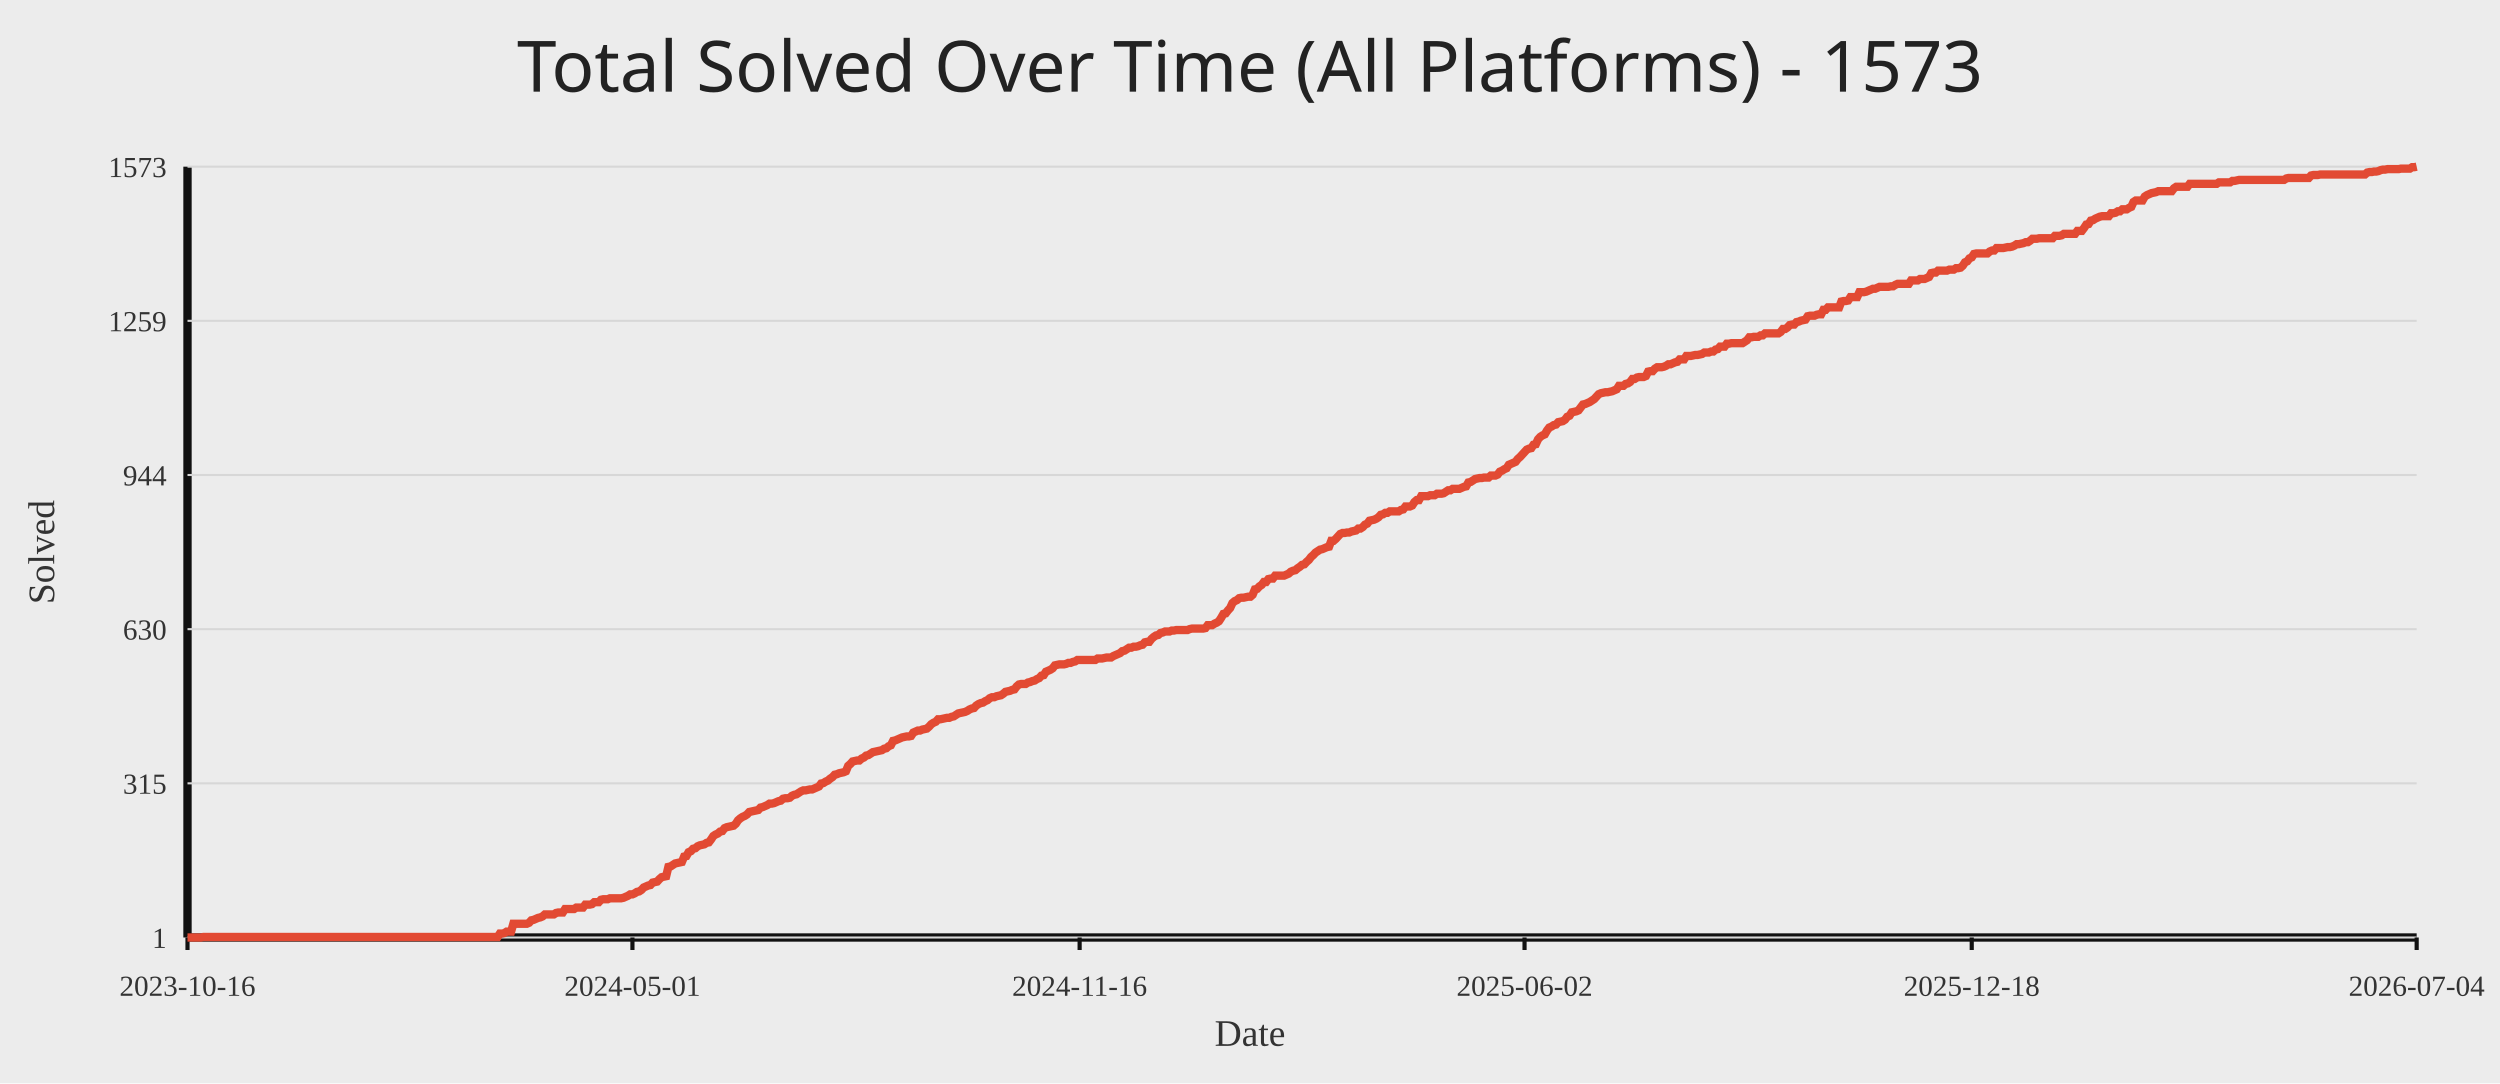
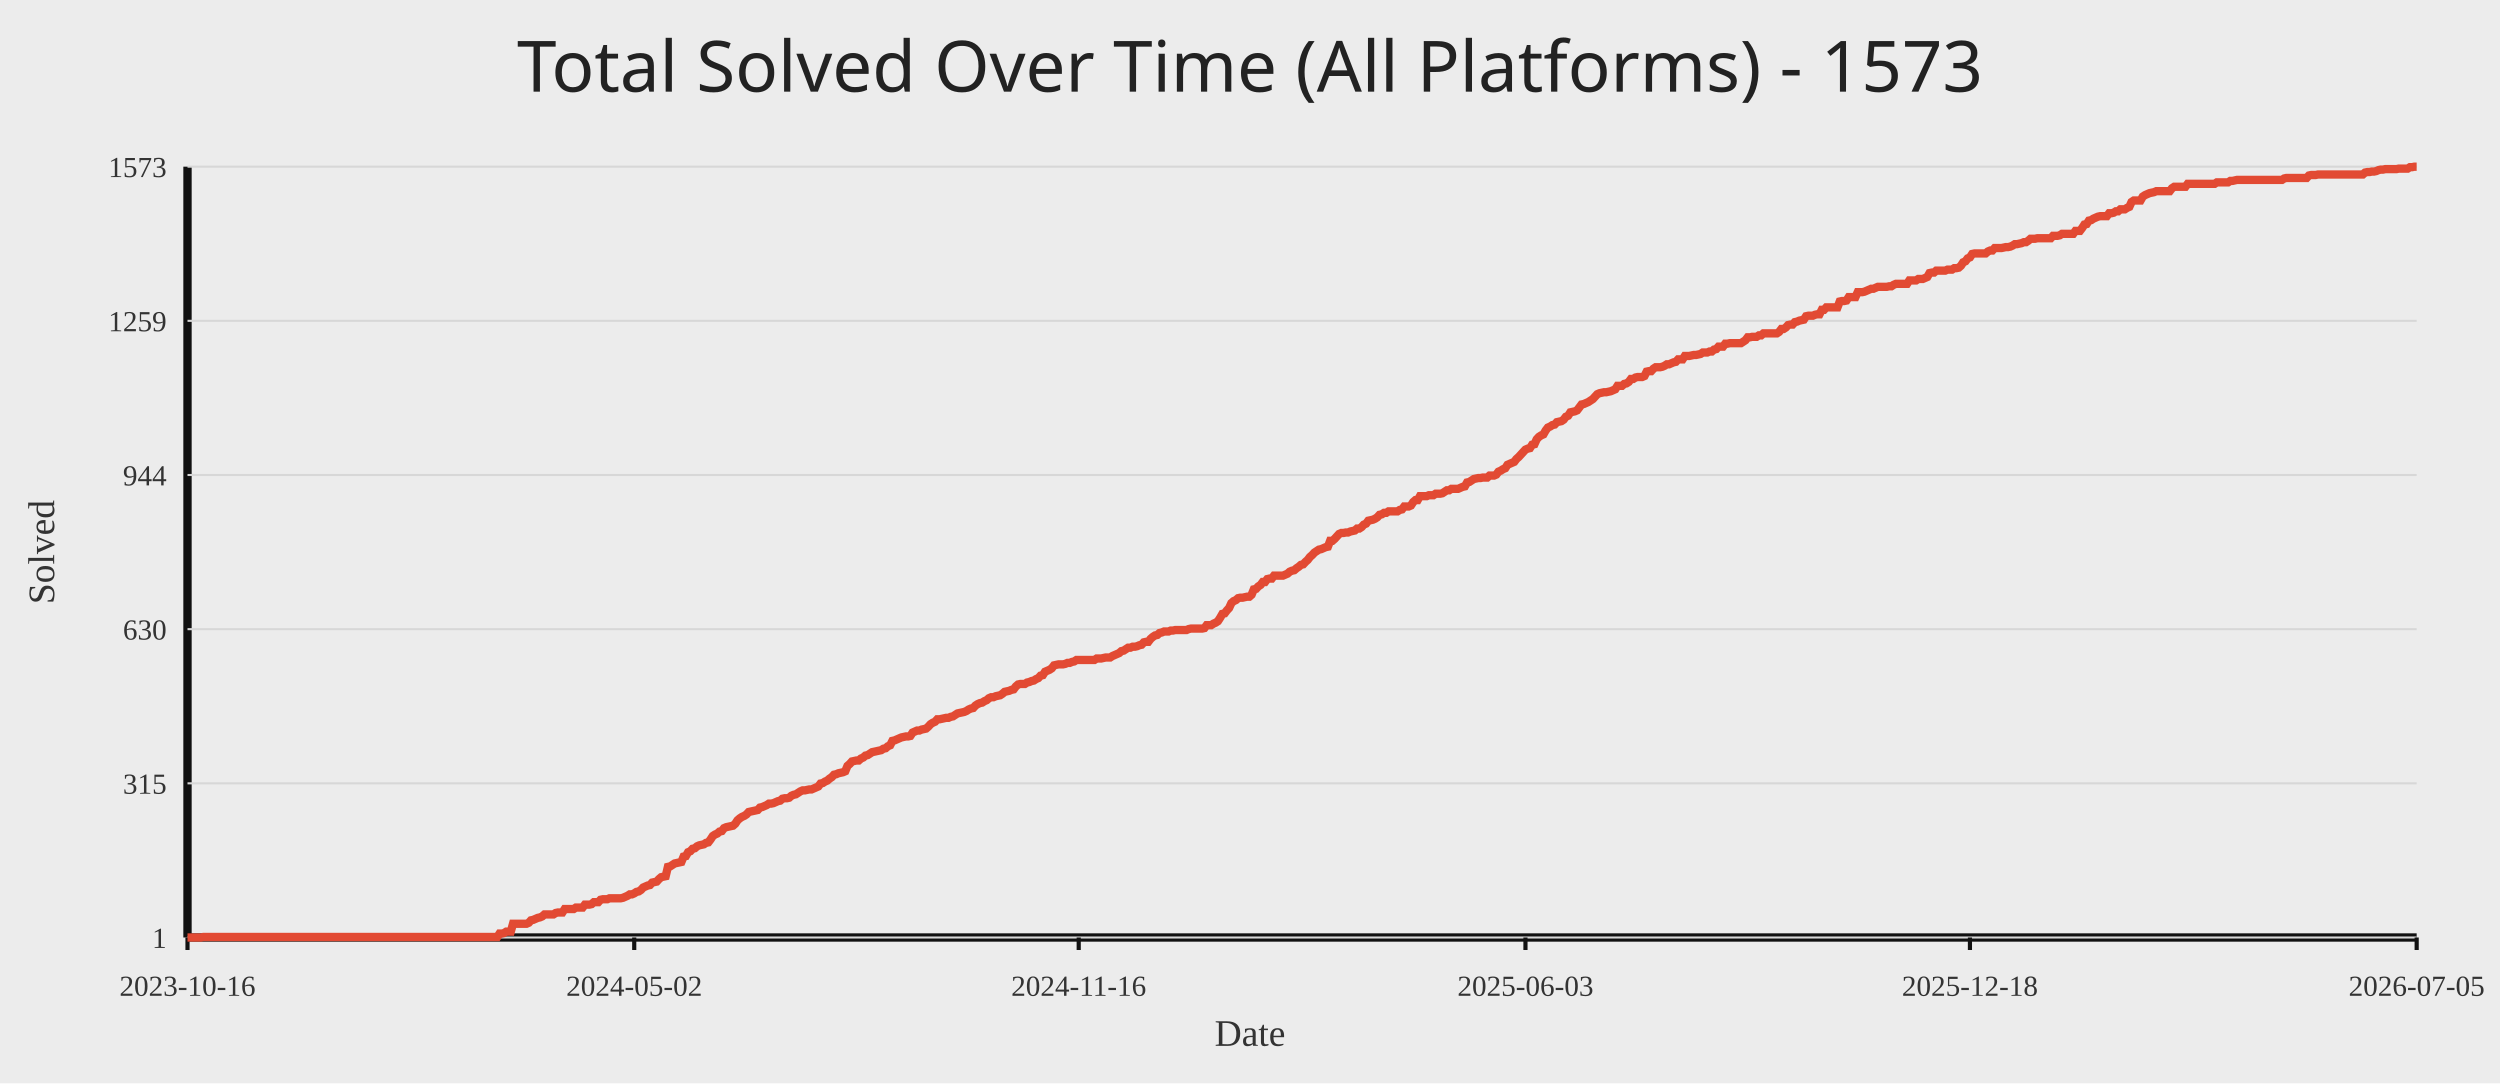
<svg xmlns="http://www.w3.org/2000/svg" width="1200" height="520">
  <rect width="100%" height="100%" fill="#ececec" />
  <text x="50%" y="44" text-anchor="middle" fill="#222" font-size="34" font-family="Comic Sans MS, Segoe UI">Total Solved Over Time (All Platforms) - 1573</text>
  <line x1="90" y1="450" x2="1160" y2="450" stroke="#111" stroke-width="4" />
  <line x1="90" y1="80" x2="90" y2="450" stroke="#111" stroke-width="4" />
  <line x1="90" y1="450.00" x2="1160" y2="450.00" stroke="#d7d7d7" stroke-width="1" />
  <text x="80" y="455.00" text-anchor="end" fill="#333" font-size="14">1</text>
  <line x1="90" y1="376.00" x2="1160" y2="376.00" stroke="#d7d7d7" stroke-width="1" />
  <text x="80" y="381.00" text-anchor="end" fill="#333" font-size="14">315</text>
  <line x1="90" y1="302.00" x2="1160" y2="302.00" stroke="#d7d7d7" stroke-width="1" />
  <text x="80" y="307.00" text-anchor="end" fill="#333" font-size="14">630</text>
  <line x1="90" y1="228.00" x2="1160" y2="228.00" stroke="#d7d7d7" stroke-width="1" />
  <text x="80" y="233.00" text-anchor="end" fill="#333" font-size="14">944</text>
  <line x1="90" y1="154.00" x2="1160" y2="154.00" stroke="#d7d7d7" stroke-width="1" />
  <text x="80" y="159.00" text-anchor="end" fill="#333" font-size="14">1259</text>
  <line x1="90" y1="80.00" x2="1160" y2="80.00" stroke="#d7d7d7" stroke-width="1" />
  <text x="80" y="85.00" text-anchor="end" fill="#333" font-size="14">1573</text>
  <line x1="90.00" y1="450" x2="90.00" y2="456" stroke="#111" stroke-width="2" />
  <text x="90.00" y="478" text-anchor="middle" fill="#333" font-size="14">2023-10-16</text>
-   <line x1="303.57" y1="450" x2="303.57" y2="456" stroke="#111" stroke-width="2" />
-   <text x="303.57" y="478" text-anchor="middle" fill="#333" font-size="14">2024-05-01</text>
-   <line x1="518.22" y1="450" x2="518.22" y2="456" stroke="#111" stroke-width="2" />
-   <text x="518.22" y="478" text-anchor="middle" fill="#333" font-size="14">2024-11-16</text>
-   <line x1="731.78" y1="450" x2="731.78" y2="456" stroke="#111" stroke-width="2" />
-   <text x="731.78" y="478" text-anchor="middle" fill="#333" font-size="14">2025-06-02</text>
-   <line x1="946.43" y1="450" x2="946.43" y2="456" stroke="#111" stroke-width="2" />
-   <text x="946.43" y="478" text-anchor="middle" fill="#333" font-size="14">2025-12-18</text>
+   <line x1="304.43" y1="450" x2="304.43" y2="456" stroke="#111" stroke-width="2" />
+   <text x="304.43" y="478" text-anchor="middle" fill="#333" font-size="14">2024-05-02</text>
+   <line x1="517.78" y1="450" x2="517.78" y2="456" stroke="#111" stroke-width="2" />
+   <text x="517.78" y="478" text-anchor="middle" fill="#333" font-size="14">2024-11-16</text>
+   <line x1="732.22" y1="450" x2="732.22" y2="456" stroke="#111" stroke-width="2" />
+   <text x="732.22" y="478" text-anchor="middle" fill="#333" font-size="14">2025-06-03</text>
+   <line x1="945.57" y1="450" x2="945.57" y2="456" stroke="#111" stroke-width="2" />
+   <text x="945.57" y="478" text-anchor="middle" fill="#333" font-size="14">2025-12-18</text>
  <line x1="1160.00" y1="450" x2="1160.00" y2="456" stroke="#111" stroke-width="2" />
-   <text x="1160.00" y="478" text-anchor="middle" fill="#333" font-size="14">2026-07-04</text>
-   <polyline fill="none" stroke="#e24a33" stroke-width="4" points="90.00,450.00 91.08,450.00 92.16,450.00 93.24,450.00 94.31,450.00 95.39,450.00 96.47,450.00 97.55,449.76 98.63,449.76 99.71,449.76 100.79,449.76 101.86,449.76 102.94,449.76 104.02,449.76 105.10,449.76 106.18,449.76 107.26,449.76 108.34,449.76 109.42,449.76 110.49,449.76 111.57,449.76 112.65,449.76 113.73,449.76 114.81,449.76 115.89,449.76 116.97,449.76 118.04,449.76 119.12,449.76 120.20,449.76 121.28,449.76 122.36,449.76 123.44,449.76 124.52,449.76 125.59,449.76 126.67,449.76 127.75,449.76 128.83,449.76 129.91,449.76 130.99,449.76 132.07,449.76 133.15,449.76 134.22,449.76 135.30,449.76 136.38,449.76 137.46,449.76 138.54,449.76 139.62,449.76 140.70,449.76 141.77,449.76 142.85,449.76 143.93,449.76 145.01,449.76 146.09,449.76 147.17,449.76 148.25,449.76 149.32,449.76 150.40,449.76 151.48,449.76 152.56,449.76 153.64,449.76 154.72,449.76 155.80,449.76 156.88,449.76 157.95,449.76 159.03,449.76 160.11,449.76 161.19,449.76 162.27,449.76 163.35,449.76 164.43,449.76 165.50,449.76 166.58,449.76 167.66,449.76 168.74,449.76 169.82,449.76 170.90,449.76 171.98,449.76 173.05,449.76 174.13,449.76 175.21,449.76 176.29,449.76 177.37,449.76 178.45,449.76 179.53,449.76 180.60,449.76 181.68,449.76 182.76,449.76 183.84,449.76 184.92,449.76 186.00,449.76 187.08,449.76 188.16,449.76 189.23,449.76 190.31,449.76 191.39,449.76 192.47,449.76 193.55,449.76 194.63,449.76 195.71,449.76 196.78,449.76 197.86,449.76 198.94,449.76 200.02,449.76 201.10,449.76 202.18,449.76 203.26,449.76 204.33,449.76 205.41,449.76 206.49,449.76 207.57,449.76 208.65,449.76 209.73,449.76 210.81,449.76 211.89,449.76 212.96,449.76 214.04,449.76 215.12,449.76 216.20,449.76 217.28,449.76 218.36,449.76 219.44,449.76 220.51,449.76 221.59,449.76 222.67,449.76 223.75,449.76 224.83,449.76 225.91,449.76 226.99,449.76 228.06,449.76 229.14,449.76 230.22,449.76 231.30,449.76 232.38,449.76 233.46,449.76 234.54,449.76 235.61,449.76 236.69,449.76 237.77,449.76 238.85,449.76 239.93,448.12 241.01,448.12 242.09,447.88 243.17,447.18 244.24,447.18 245.32,447.18 246.40,443.41 247.48,443.41 248.56,443.41 249.64,443.41 250.72,443.41 251.79,443.41 252.87,443.41 253.95,442.94 255.03,441.76 256.11,441.53 257.19,441.06 258.27,440.59 259.34,440.35 260.42,439.88 261.50,438.94 262.58,438.94 263.66,438.94 264.74,438.94 265.82,438.94 266.90,438.23 267.97,438.00 269.05,438.00 270.13,438.00 271.21,436.35 272.29,436.35 273.37,436.35 274.45,436.35 275.52,436.35 276.60,435.64 277.68,435.64 278.76,435.64 279.84,435.64 280.92,434.23 282.00,434.23 283.07,434.23 284.15,433.99 285.23,433.05 286.31,433.05 287.39,433.05 288.47,431.88 289.55,431.64 290.62,431.64 291.70,431.64 292.78,431.17 293.86,431.17 294.94,431.17 296.02,431.17 297.10,431.17 298.18,431.17 299.25,430.94 300.33,430.46 301.41,429.99 302.49,429.29 303.57,429.29 304.65,428.82 305.73,428.11 306.80,427.88 307.88,427.17 308.96,425.99 310.04,425.52 311.12,425.05 312.20,424.82 313.28,423.64 314.35,423.40 315.43,423.17 316.51,421.99 317.59,421.05 318.67,420.81 319.75,420.58 320.83,416.11 321.91,415.87 322.98,415.17 324.06,414.46 325.14,414.22 326.22,413.99 327.30,413.75 328.38,411.16 329.46,410.93 330.53,409.05 331.61,408.58 332.69,407.40 333.77,407.16 334.85,406.22 335.93,405.75 337.01,405.52 338.08,405.28 339.16,404.57 340.24,404.34 341.32,402.93 342.40,401.28 343.48,400.57 344.56,400.10 345.64,399.16 346.71,398.92 347.79,397.51 348.87,397.04 349.95,396.81 351.03,396.57 352.11,396.34 353.19,395.39 354.26,393.75 355.34,392.81 356.42,392.10 357.50,391.63 358.58,390.92 359.66,389.75 360.74,389.51 361.81,389.27 362.89,389.04 363.97,388.80 365.05,387.63 366.13,387.39 367.21,386.92 368.29,386.45 369.36,385.74 370.44,385.74 371.52,385.51 372.60,385.04 373.68,384.57 374.76,384.33 375.84,383.39 376.92,383.16 377.99,383.16 379.07,382.92 380.15,381.98 381.23,381.51 382.31,381.27 383.39,380.57 384.47,379.86 385.54,379.39 386.62,379.39 387.70,379.15 388.78,378.92 389.86,378.92 390.94,378.45 392.02,377.98 393.09,377.51 394.17,376.09 395.25,375.86 396.33,375.15 397.41,374.68 398.49,373.74 399.57,373.03 400.65,371.86 401.72,371.62 402.80,371.15 403.88,370.92 404.96,370.68 406.04,370.21 407.12,367.62 408.20,366.68 409.27,365.50 410.35,365.27 411.43,365.03 412.51,365.03 413.59,364.09 414.67,363.62 415.75,362.68 416.82,362.44 417.90,361.74 418.98,361.03 420.06,360.80 421.14,360.56 422.22,360.32 423.30,360.09 424.38,359.38 425.45,359.15 426.53,358.21 427.61,357.74 428.69,355.62 429.77,355.38 430.85,354.91 431.93,354.44 433.00,353.97 434.08,353.73 435.16,353.50 436.24,353.50 437.32,353.26 438.40,351.62 439.48,351.15 440.55,350.67 441.63,350.67 442.71,350.20 443.79,349.97 444.87,349.73 445.95,348.79 447.03,347.61 448.10,346.91 449.18,346.44 450.26,345.26 451.34,345.26 452.42,345.03 453.50,344.79 454.58,344.55 455.66,344.55 456.73,344.08 457.81,343.85 458.89,343.14 459.97,342.44 461.05,342.20 462.13,341.97 463.21,341.73 464.28,341.26 465.36,340.55 466.44,340.08 467.52,339.85 468.60,338.67 469.68,337.96 470.76,337.49 471.83,337.26 472.91,336.55 473.99,336.08 475.07,335.14 476.15,334.67 477.23,334.67 478.31,334.20 479.39,333.96 480.46,333.73 481.54,333.02 482.62,332.08 483.70,331.84 484.78,331.61 485.86,331.14 486.94,330.90 488.01,329.49 489.09,328.55 490.17,328.31 491.25,328.31 492.33,328.31 493.41,327.61 494.49,327.37 495.56,326.90 496.64,326.67 497.72,325.96 498.80,325.49 499.88,324.31 500.96,324.08 502.04,322.43 503.11,321.96 504.19,321.49 505.27,320.78 506.35,319.37 507.43,319.13 508.51,318.90 509.59,318.90 510.67,318.90 511.74,318.66 512.82,318.19 513.90,318.19 514.98,317.72 516.06,317.49 517.14,316.78 518.22,316.78 519.29,316.78 520.37,316.78 521.45,316.78 522.53,316.78 523.61,316.78 524.69,316.78 525.77,316.78 526.84,316.08 527.92,316.08 529.00,316.08 530.08,315.84 531.16,315.60 532.24,315.60 533.32,315.60 534.40,314.90 535.47,314.43 536.55,313.96 537.63,313.49 538.71,312.54 539.79,312.31 540.87,311.60 541.95,310.90 543.02,310.90 544.10,310.43 545.18,310.43 546.26,310.19 547.34,309.72 548.42,309.48 549.50,308.31 550.57,308.07 551.65,308.07 552.73,306.66 553.81,305.72 554.89,305.01 555.97,304.78 557.05,303.84 558.12,303.60 559.20,303.13 560.28,303.13 561.36,303.13 562.44,302.66 563.52,302.66 564.60,302.42 565.68,302.42 566.75,302.42 567.83,302.42 568.91,302.42 569.99,302.42 571.07,301.95 572.15,301.72 573.23,301.72 574.30,301.72 575.38,301.72 576.46,301.72 577.54,301.72 578.62,301.48 579.70,300.07 580.78,300.07 581.85,300.07 582.93,299.36 584.01,298.89 585.09,298.19 586.17,296.54 587.25,294.66 588.33,294.42 589.41,293.01 590.48,291.83 591.56,289.48 592.64,288.54 593.72,288.07 594.80,287.12 595.88,286.89 596.96,286.89 598.03,286.65 599.11,286.42 600.19,286.42 601.27,285.48 602.35,282.89 603.43,282.65 604.51,281.48 605.58,280.77 606.66,279.36 607.74,279.36 608.82,277.95 609.90,277.71 610.98,277.71 612.06,276.30 613.14,276.30 614.21,276.30 615.29,276.30 616.37,276.30 617.45,275.83 618.53,275.36 619.61,274.41 620.69,273.94 621.76,273.71 622.84,272.77 623.92,272.06 625.00,271.12 626.08,270.88 627.16,269.71 628.24,268.77 629.31,267.35 630.39,266.41 631.47,265.24 632.55,264.53 633.63,263.82 634.71,263.59 635.79,263.12 636.86,262.65 637.94,262.41 639.02,259.59 640.10,259.59 641.18,258.65 642.26,257.47 643.34,256.29 644.42,255.82 645.49,255.82 646.57,255.59 647.65,255.59 648.73,255.11 649.81,254.88 650.89,254.64 651.97,253.70 653.04,253.70 654.12,253.00 655.20,251.82 656.28,251.35 657.36,249.94 658.44,249.70 659.52,249.47 660.59,248.99 661.67,248.29 662.75,247.11 663.83,246.88 664.91,246.17 665.99,246.17 667.07,245.46 668.15,245.46 669.22,245.46 670.30,245.46 671.38,245.46 672.46,244.76 673.54,244.52 674.62,243.11 675.70,243.11 676.77,243.11 677.85,242.64 678.93,240.99 680.01,240.05 681.09,240.05 682.17,238.17 683.25,238.17 684.32,238.17 685.40,238.17 686.48,237.70 687.56,237.70 688.64,237.70 689.72,236.99 690.80,236.99 691.88,236.99 692.95,236.76 694.03,236.05 695.11,235.34 696.19,235.34 697.27,234.64 698.35,234.64 699.43,234.64 700.50,234.64 701.58,234.17 702.66,233.70 703.74,233.46 704.82,231.58 705.90,231.34 706.98,230.64 708.05,229.93 709.13,229.69 710.21,229.46 711.29,229.46 712.37,229.22 713.45,229.22 714.53,229.22 715.60,228.28 716.68,228.28 717.76,228.28 718.84,227.81 719.92,226.40 721.00,225.93 722.08,225.22 723.16,224.75 724.23,223.10 725.31,222.63 726.39,222.16 727.47,221.69 728.55,220.28 729.63,219.34 730.71,218.16 731.78,216.98 732.86,215.81 733.94,215.34 735.02,215.10 736.10,213.45 737.18,213.22 738.26,210.87 739.33,209.69 740.41,208.98 741.49,208.51 742.57,206.63 743.65,205.22 744.73,204.75 745.81,204.04 746.89,203.80 747.96,202.63 749.04,202.39 750.12,202.16 751.20,201.45 752.28,200.04 753.36,199.57 754.44,197.92 755.51,197.68 756.59,197.45 757.67,196.98 758.75,195.57 759.83,194.15 760.91,193.92 761.99,193.45 763.06,192.98 764.14,192.27 765.22,191.56 766.30,190.39 767.38,189.21 768.46,188.74 769.54,188.51 770.61,188.27 771.69,188.27 772.77,188.03 773.85,187.80 774.93,187.33 776.01,186.86 777.09,185.21 778.17,185.21 779.24,185.21 780.32,184.27 781.40,184.03 782.48,183.33 783.56,181.91 784.64,181.91 785.72,181.21 786.79,180.97 787.87,180.97 788.95,180.97 790.03,180.50 791.11,178.38 792.19,178.15 793.27,178.15 794.34,176.97 795.42,176.27 796.50,176.27 797.58,176.27 798.66,176.03 799.74,175.56 800.82,174.85 801.90,174.85 802.97,174.38 804.05,173.91 805.13,173.68 806.21,172.50 807.29,172.50 808.37,172.50 809.45,170.85 810.52,170.85 811.60,170.85 812.68,170.62 813.76,170.38 814.84,170.38 815.92,170.15 817.00,169.91 818.07,169.20 819.15,169.20 820.23,169.20 821.31,168.73 822.39,168.73 823.47,167.79 824.55,167.56 825.62,166.38 826.70,166.38 827.78,166.38 828.86,164.97 829.94,164.97 831.02,164.73 832.10,164.73 833.18,164.73 834.25,164.73 835.33,164.73 836.41,164.73 837.49,164.03 838.57,163.32 839.65,161.91 840.73,161.91 841.80,161.67 842.88,161.67 843.96,161.67 845.04,160.97 846.12,160.97 847.20,160.03 848.28,160.03 849.35,160.03 850.43,160.03 851.51,160.03 852.59,160.03 853.67,160.03 854.75,159.32 855.83,157.91 856.91,157.91 857.98,157.20 859.06,156.02 860.14,155.79 861.22,155.79 862.30,154.61 863.38,154.38 864.46,153.91 865.53,153.67 866.61,153.44 867.69,151.79 868.77,151.55 869.85,151.55 870.93,151.55 872.01,151.08 873.08,150.85 874.16,150.85 875.24,148.73 876.32,148.73 877.40,147.55 878.48,147.55 879.56,147.55 880.64,147.55 881.71,147.55 882.79,147.55 883.87,144.73 884.95,144.49 886.03,144.49 887.11,144.26 888.19,142.61 889.26,142.61 890.34,142.61 891.42,142.61 892.50,140.25 893.58,140.25 894.66,140.25 895.74,140.02 896.81,139.55 897.89,139.08 898.97,138.61 900.05,138.61 901.13,138.14 902.21,137.67 903.29,137.67 904.36,137.67 905.44,137.67 906.52,137.67 907.60,137.43 908.68,137.43 909.76,136.72 910.84,136.25 911.92,136.25 912.99,136.25 914.07,136.25 915.15,136.25 916.23,136.25 917.31,134.61 918.39,134.61 919.47,134.61 920.54,134.61 921.62,133.90 922.70,133.90 923.78,133.90 924.86,133.43 925.94,132.96 927.02,131.08 928.09,130.84 929.17,130.84 930.25,129.90 931.33,129.90 932.41,129.90 933.49,129.90 934.57,129.90 935.65,129.43 936.72,129.43 937.80,129.43 938.88,128.72 939.96,128.72 941.04,128.49 942.12,127.54 943.20,125.90 944.27,125.43 945.35,124.01 946.43,123.54 947.51,121.90 948.59,121.66 949.67,121.66 950.75,121.66 951.82,121.66 952.90,121.66 953.98,121.66 955.06,120.72 956.14,120.25 957.22,120.25 958.30,119.07 959.38,119.07 960.45,119.07 961.53,119.07 962.61,118.84 963.69,118.60 964.77,118.60 965.85,118.37 966.93,117.89 968.00,117.19 969.08,117.19 970.16,116.95 971.24,116.72 972.32,116.25 973.40,116.25 974.48,115.54 975.55,114.60 976.63,114.60 977.71,114.60 978.79,114.36 979.87,114.36 980.95,114.36 982.03,114.36 983.10,114.36 984.18,114.36 985.26,114.36 986.34,113.19 987.42,113.19 988.50,113.19 989.58,112.95 990.66,112.25 991.73,112.25 992.81,112.25 993.89,112.25 994.97,112.25 996.05,112.25 997.13,110.83 998.21,110.83 999.28,110.83 1000.36,109.42 1001.44,107.77 1002.52,107.54 1003.60,105.89 1004.68,105.66 1005.76,104.95 1006.83,104.48 1007.91,104.01 1008.99,103.77 1010.07,103.77 1011.15,103.77 1012.23,103.77 1013.31,102.36 1014.39,102.36 1015.46,102.12 1016.54,101.42 1017.62,101.42 1018.70,100.48 1019.78,100.48 1020.86,100.48 1021.94,99.77 1023.01,99.30 1024.09,96.95 1025.17,96.24 1026.25,96.24 1027.33,96.24 1028.41,96.24 1029.49,94.36 1030.56,93.65 1031.64,93.18 1032.72,92.71 1033.80,92.47 1034.88,92.24 1035.96,91.77 1037.04,91.77 1038.11,91.77 1039.19,91.77 1040.27,91.77 1041.35,91.77 1042.43,91.77 1043.51,90.36 1044.59,89.65 1045.67,89.65 1046.74,89.65 1047.82,89.65 1048.90,89.65 1049.98,89.65 1051.06,88.24 1052.14,88.24 1053.22,88.24 1054.29,88.24 1055.37,88.24 1056.45,88.24 1057.53,88.24 1058.61,88.24 1059.69,88.24 1060.77,88.24 1061.84,88.24 1062.92,88.24 1064.00,88.24 1065.08,87.53 1066.16,87.53 1067.24,87.53 1068.32,87.53 1069.40,87.53 1070.47,87.53 1071.55,86.83 1072.63,86.83 1073.71,86.59 1074.79,86.35 1075.87,86.35 1076.95,86.35 1078.02,86.35 1079.10,86.35 1080.18,86.35 1081.26,86.35 1082.34,86.35 1083.42,86.35 1084.50,86.35 1085.57,86.35 1086.65,86.35 1087.73,86.35 1088.81,86.35 1089.89,86.35 1090.97,86.35 1092.05,86.35 1093.12,86.35 1094.20,86.35 1095.28,86.35 1096.36,86.35 1097.44,85.65 1098.52,85.41 1099.60,85.41 1100.68,85.41 1101.75,85.41 1102.83,85.41 1103.91,85.41 1104.99,85.41 1106.07,85.41 1107.15,85.41 1108.23,85.41 1109.30,84.24 1110.38,84.00 1111.46,84.00 1112.54,84.00 1113.62,83.77 1114.70,83.77 1115.78,83.77 1116.85,83.77 1117.93,83.77 1119.01,83.77 1120.09,83.77 1121.17,83.77 1122.25,83.77 1123.33,83.77 1124.41,83.77 1125.48,83.77 1126.56,83.77 1127.64,83.77 1128.72,83.77 1129.80,83.77 1130.88,83.77 1131.96,83.77 1133.03,83.77 1134.11,83.77 1135.19,83.77 1136.27,82.82 1137.35,82.59 1138.43,82.59 1139.51,82.35 1140.58,82.35 1141.66,82.12 1142.74,81.65 1143.82,81.41 1144.90,81.41 1145.98,81.18 1147.06,81.18 1148.14,81.18 1149.21,81.18 1150.29,81.18 1151.37,81.18 1152.45,80.94 1153.53,80.94 1154.61,80.94 1155.69,80.94 1156.76,80.94 1157.84,80.24 1158.92,80.24 1160.00,80.00" />
+   <text x="1160.00" y="478" text-anchor="middle" fill="#333" font-size="14">2026-07-05</text>
+   <polyline fill="none" stroke="#e24a33" stroke-width="4" points="90.00,450.00 91.08,450.00 92.16,450.00 93.23,450.00 94.31,450.00 95.39,450.00 96.47,450.00 97.54,449.76 98.62,449.76 99.70,449.76 100.78,449.76 101.85,449.76 102.93,449.76 104.01,449.76 105.09,449.76 106.16,449.76 107.24,449.76 108.32,449.76 109.40,449.76 110.47,449.76 111.55,449.76 112.63,449.76 113.71,449.76 114.78,449.76 115.86,449.76 116.94,449.76 118.02,449.76 119.09,449.76 120.17,449.76 121.25,449.76 122.33,449.76 123.40,449.76 124.48,449.76 125.56,449.76 126.64,449.76 127.71,449.76 128.79,449.76 129.87,449.76 130.95,449.76 132.02,449.76 133.10,449.76 134.18,449.76 135.26,449.76 136.33,449.76 137.41,449.76 138.49,449.76 139.57,449.76 140.64,449.76 141.72,449.76 142.80,449.76 143.88,449.76 144.95,449.76 146.03,449.76 147.11,449.76 148.19,449.76 149.26,449.76 150.34,449.76 151.42,449.76 152.50,449.76 153.58,449.76 154.65,449.76 155.73,449.76 156.81,449.76 157.89,449.76 158.96,449.76 160.04,449.76 161.12,449.76 162.20,449.76 163.27,449.76 164.35,449.76 165.43,449.76 166.51,449.76 167.58,449.76 168.66,449.76 169.74,449.76 170.82,449.76 171.89,449.76 172.97,449.76 174.05,449.76 175.13,449.76 176.20,449.76 177.28,449.76 178.36,449.76 179.44,449.76 180.51,449.76 181.59,449.76 182.67,449.76 183.75,449.76 184.82,449.76 185.90,449.76 186.98,449.76 188.06,449.76 189.13,449.76 190.21,449.76 191.29,449.76 192.37,449.76 193.44,449.76 194.52,449.76 195.60,449.76 196.68,449.76 197.75,449.76 198.83,449.76 199.91,449.76 200.99,449.76 202.06,449.76 203.14,449.76 204.22,449.76 205.30,449.76 206.37,449.76 207.45,449.76 208.53,449.76 209.61,449.76 210.68,449.76 211.76,449.76 212.84,449.76 213.92,449.76 214.99,449.76 216.07,449.76 217.15,449.76 218.23,449.76 219.31,449.76 220.38,449.76 221.46,449.76 222.54,449.76 223.62,449.76 224.69,449.76 225.77,449.76 226.85,449.76 227.93,449.76 229.00,449.76 230.08,449.76 231.16,449.76 232.24,449.76 233.31,449.76 234.39,449.76 235.47,449.76 236.55,449.76 237.62,449.76 238.70,449.76 239.78,448.12 240.86,448.12 241.93,447.88 243.01,447.18 244.09,447.18 245.17,447.18 246.24,443.41 247.32,443.41 248.40,443.41 249.48,443.41 250.55,443.41 251.63,443.41 252.71,443.41 253.79,442.94 254.86,441.76 255.94,441.53 257.02,441.06 258.10,440.59 259.17,440.35 260.25,439.88 261.33,438.94 262.41,438.94 263.48,438.94 264.56,438.94 265.64,438.94 266.72,438.23 267.79,438.00 268.87,438.00 269.95,438.00 271.03,436.35 272.10,436.35 273.18,436.35 274.26,436.35 275.34,436.35 276.41,435.64 277.49,435.64 278.57,435.64 279.65,435.64 280.73,434.23 281.80,434.23 282.88,434.23 283.96,433.99 285.04,433.05 286.11,433.05 287.19,433.05 288.27,431.88 289.35,431.64 290.42,431.64 291.50,431.64 292.58,431.17 293.66,431.17 294.73,431.17 295.81,431.17 296.89,431.17 297.97,431.17 299.04,430.94 300.12,430.46 301.20,429.99 302.28,429.29 303.35,429.29 304.43,428.82 305.51,428.11 306.59,427.88 307.66,427.17 308.74,425.99 309.82,425.52 310.90,425.05 311.97,424.82 313.05,423.64 314.13,423.40 315.21,423.17 316.28,421.99 317.36,421.05 318.44,420.81 319.52,420.58 320.59,416.11 321.67,415.87 322.75,415.17 323.83,414.46 324.90,414.22 325.98,413.99 327.06,413.75 328.14,411.16 329.21,410.93 330.29,409.05 331.37,408.58 332.45,407.40 333.52,407.16 334.60,406.22 335.68,405.75 336.76,405.52 337.83,405.28 338.91,404.57 339.99,404.34 341.07,402.93 342.15,401.28 343.22,400.57 344.30,400.10 345.38,399.16 346.46,398.92 347.53,397.51 348.61,397.04 349.69,396.81 350.77,396.57 351.84,396.34 352.92,395.39 354.00,393.75 355.08,392.81 356.15,392.10 357.23,391.63 358.31,390.92 359.39,389.75 360.46,389.51 361.54,389.27 362.62,389.04 363.70,388.80 364.77,387.63 365.85,387.39 366.93,386.92 368.01,386.45 369.08,385.74 370.16,385.74 371.24,385.51 372.32,385.04 373.39,384.57 374.47,384.33 375.55,383.39 376.63,383.16 377.70,383.16 378.78,382.92 379.86,381.98 380.94,381.51 382.01,381.27 383.09,380.57 384.17,379.86 385.25,379.39 386.32,379.39 387.40,379.15 388.48,378.92 389.56,378.92 390.63,378.45 391.71,377.98 392.79,377.51 393.87,376.09 394.94,375.86 396.02,375.15 397.10,374.68 398.18,373.74 399.25,373.03 400.33,371.86 401.41,371.62 402.49,371.15 403.56,370.92 404.64,370.68 405.72,370.21 406.80,367.62 407.88,366.68 408.95,365.50 410.03,365.27 411.11,365.03 412.19,365.03 413.26,364.09 414.34,363.62 415.42,362.68 416.50,362.44 417.57,361.74 418.65,361.03 419.73,360.80 420.81,360.56 421.88,360.32 422.96,360.09 424.04,359.38 425.12,359.15 426.19,358.21 427.27,357.74 428.35,355.62 429.43,355.38 430.50,354.91 431.58,354.44 432.66,353.97 433.74,353.73 434.81,353.50 435.89,353.50 436.97,353.26 438.05,351.62 439.12,351.15 440.20,350.67 441.28,350.67 442.36,350.20 443.43,349.97 444.51,349.73 445.59,348.79 446.67,347.61 447.74,346.91 448.82,346.44 449.90,345.26 450.98,345.26 452.05,345.03 453.13,344.79 454.21,344.55 455.29,344.55 456.36,344.08 457.44,343.85 458.52,343.14 459.60,342.44 460.67,342.20 461.75,341.97 462.83,341.73 463.91,341.26 464.98,340.55 466.06,340.08 467.14,339.85 468.22,338.67 469.30,337.96 470.37,337.49 471.45,337.26 472.53,336.55 473.61,336.08 474.68,335.14 475.76,334.67 476.84,334.67 477.92,334.20 478.99,333.96 480.07,333.73 481.15,333.02 482.23,332.08 483.30,331.84 484.38,331.61 485.46,331.14 486.54,330.90 487.61,329.49 488.69,328.55 489.77,328.31 490.85,328.31 491.92,328.31 493.00,327.61 494.08,327.37 495.16,326.90 496.23,326.67 497.31,325.96 498.39,325.49 499.47,324.31 500.54,324.08 501.62,322.43 502.70,321.96 503.78,321.49 504.85,320.78 505.93,319.37 507.01,319.13 508.09,318.90 509.16,318.90 510.24,318.90 511.32,318.66 512.40,318.19 513.47,318.19 514.55,317.72 515.63,317.49 516.71,316.78 517.78,316.78 518.86,316.78 519.94,316.78 521.02,316.78 522.09,316.78 523.17,316.78 524.25,316.78 525.33,316.78 526.40,316.08 527.48,316.08 528.56,316.08 529.64,315.84 530.72,315.60 531.79,315.60 532.87,315.60 533.95,314.90 535.03,314.43 536.10,313.96 537.18,313.49 538.26,312.54 539.34,312.31 540.41,311.60 541.49,310.90 542.57,310.90 543.65,310.43 544.72,310.43 545.80,310.19 546.88,309.72 547.96,309.48 549.03,308.31 550.11,308.07 551.19,308.07 552.27,306.66 553.34,305.72 554.42,305.01 555.50,304.78 556.58,303.84 557.65,303.60 558.73,303.13 559.81,303.13 560.89,303.13 561.96,302.66 563.04,302.66 564.12,302.42 565.20,302.42 566.27,302.42 567.35,302.42 568.43,302.42 569.51,302.42 570.58,301.95 571.66,301.72 572.74,301.72 573.82,301.72 574.89,301.72 575.97,301.72 577.05,301.72 578.13,301.48 579.20,300.07 580.28,300.07 581.36,300.07 582.44,299.36 583.51,298.89 584.59,298.19 585.67,296.54 586.75,294.66 587.82,294.42 588.90,293.01 589.98,291.83 591.06,289.48 592.13,288.54 593.21,288.07 594.29,287.12 595.37,286.89 596.45,286.89 597.52,286.65 598.60,286.42 599.68,286.42 600.76,285.48 601.83,282.89 602.91,282.65 603.99,281.48 605.07,280.77 606.14,279.36 607.22,279.36 608.30,277.95 609.38,277.71 610.45,277.71 611.53,276.30 612.61,276.30 613.69,276.30 614.76,276.30 615.84,276.30 616.92,275.83 618.00,275.36 619.07,274.41 620.15,273.94 621.23,273.71 622.31,272.77 623.38,272.06 624.46,271.12 625.54,270.88 626.62,269.71 627.69,268.77 628.77,267.35 629.85,266.41 630.93,265.24 632.00,264.53 633.08,263.82 634.16,263.59 635.24,263.12 636.31,262.65 637.39,262.41 638.47,259.59 639.55,259.59 640.62,258.65 641.70,257.47 642.78,256.29 643.86,255.82 644.93,255.82 646.01,255.59 647.09,255.59 648.17,255.11 649.24,254.88 650.32,254.64 651.40,253.70 652.48,253.70 653.55,253.00 654.63,251.82 655.71,251.35 656.79,249.94 657.87,249.70 658.94,249.47 660.02,248.99 661.10,248.29 662.18,247.11 663.25,246.88 664.33,246.17 665.41,246.17 666.49,245.46 667.56,245.46 668.64,245.46 669.72,245.46 670.80,245.46 671.87,244.76 672.95,244.52 674.03,243.11 675.11,243.11 676.18,243.11 677.26,242.64 678.34,240.99 679.42,240.05 680.49,240.05 681.57,238.17 682.65,238.17 683.73,238.17 684.80,238.17 685.88,237.70 686.96,237.70 688.04,237.70 689.11,236.99 690.19,236.99 691.27,236.99 692.35,236.76 693.42,236.05 694.50,235.34 695.58,235.34 696.66,234.64 697.73,234.64 698.81,234.64 699.89,234.64 700.97,234.17 702.04,233.70 703.12,233.46 704.20,231.58 705.28,231.34 706.35,230.64 707.43,229.93 708.51,229.69 709.59,229.46 710.66,229.46 711.74,229.22 712.82,229.22 713.90,229.22 714.97,228.28 716.05,228.28 717.13,228.28 718.21,227.81 719.28,226.40 720.36,225.93 721.44,225.22 722.52,224.75 723.60,223.10 724.67,222.63 725.75,222.16 726.83,221.69 727.91,220.28 728.98,219.34 730.06,218.16 731.14,216.98 732.22,215.81 733.29,215.34 734.37,215.10 735.45,213.45 736.53,213.22 737.60,210.87 738.68,209.69 739.76,208.98 740.84,208.51 741.91,206.63 742.99,205.22 744.07,204.75 745.15,204.04 746.22,203.80 747.30,202.63 748.38,202.39 749.46,202.16 750.53,201.45 751.61,200.04 752.69,199.57 753.77,197.92 754.84,197.68 755.92,197.45 757.00,196.98 758.08,195.57 759.15,194.15 760.23,193.92 761.31,193.45 762.39,192.98 763.46,192.27 764.54,191.56 765.62,190.39 766.70,189.21 767.77,188.74 768.85,188.51 769.93,188.27 771.01,188.27 772.08,188.03 773.16,187.80 774.24,187.33 775.32,186.86 776.39,185.21 777.47,185.21 778.55,185.21 779.63,184.27 780.70,184.03 781.78,183.33 782.86,181.91 783.94,181.91 785.02,181.21 786.09,180.97 787.17,180.97 788.25,180.97 789.33,180.50 790.40,178.38 791.48,178.15 792.56,178.15 793.64,176.97 794.71,176.27 795.79,176.27 796.87,176.27 797.95,176.03 799.02,175.56 800.10,174.85 801.18,174.85 802.26,174.38 803.33,173.91 804.41,173.68 805.49,172.50 806.57,172.50 807.64,172.50 808.72,170.85 809.80,170.85 810.88,170.85 811.95,170.62 813.03,170.38 814.11,170.38 815.19,170.15 816.26,169.91 817.34,169.20 818.42,169.20 819.50,169.20 820.57,168.73 821.65,168.73 822.73,167.79 823.81,167.56 824.88,166.38 825.96,166.38 827.04,166.38 828.12,164.97 829.19,164.97 830.27,164.73 831.35,164.73 832.43,164.73 833.50,164.73 834.58,164.73 835.66,164.73 836.74,164.03 837.81,163.32 838.89,161.91 839.97,161.91 841.05,161.67 842.12,161.67 843.20,161.67 844.28,160.97 845.36,160.97 846.44,160.03 847.51,160.03 848.59,160.03 849.67,160.03 850.75,160.03 851.82,160.03 852.90,160.03 853.98,159.32 855.06,157.91 856.13,157.91 857.21,157.20 858.29,156.02 859.37,155.79 860.44,155.79 861.52,154.61 862.60,154.38 863.68,153.91 864.75,153.67 865.83,153.44 866.91,151.79 867.99,151.55 869.06,151.55 870.14,151.55 871.22,151.08 872.30,150.85 873.37,150.85 874.45,148.73 875.53,148.73 876.61,147.55 877.68,147.55 878.76,147.55 879.84,147.55 880.92,147.55 881.99,147.55 883.07,144.73 884.15,144.49 885.23,144.49 886.30,144.26 887.38,142.61 888.46,142.61 889.54,142.61 890.61,142.61 891.69,140.25 892.77,140.25 893.85,140.25 894.92,140.02 896.00,139.55 897.08,139.08 898.16,138.61 899.23,138.61 900.31,138.14 901.39,137.67 902.47,137.67 903.54,137.67 904.62,137.67 905.70,137.67 906.78,137.43 907.85,137.43 908.93,136.72 910.01,136.25 911.09,136.25 912.17,136.25 913.24,136.25 914.32,136.25 915.40,136.25 916.48,134.61 917.55,134.61 918.63,134.61 919.71,134.61 920.79,133.90 921.86,133.90 922.94,133.90 924.02,133.43 925.10,132.96 926.17,131.08 927.25,130.84 928.33,130.84 929.41,129.90 930.48,129.90 931.56,129.90 932.64,129.90 933.72,129.90 934.79,129.43 935.87,129.43 936.95,129.43 938.03,128.72 939.10,128.72 940.18,128.49 941.26,127.54 942.34,125.90 943.41,125.43 944.49,124.01 945.57,123.54 946.65,121.90 947.72,121.66 948.80,121.66 949.88,121.66 950.96,121.66 952.03,121.66 953.11,121.66 954.19,120.72 955.27,120.25 956.34,120.25 957.42,119.07 958.50,119.07 959.58,119.07 960.65,119.07 961.73,118.84 962.81,118.60 963.89,118.60 964.96,118.37 966.04,117.89 967.12,117.19 968.20,117.19 969.27,116.95 970.35,116.72 971.43,116.25 972.51,116.25 973.59,115.54 974.66,114.60 975.74,114.60 976.82,114.60 977.90,114.36 978.97,114.36 980.05,114.36 981.13,114.36 982.21,114.36 983.28,114.36 984.36,114.36 985.44,113.19 986.52,113.19 987.59,113.19 988.67,112.95 989.75,112.25 990.83,112.25 991.90,112.25 992.98,112.25 994.06,112.25 995.14,112.25 996.21,110.83 997.29,110.83 998.37,110.83 999.45,109.42 1000.52,107.77 1001.60,107.54 1002.68,105.89 1003.76,105.66 1004.83,104.95 1005.91,104.48 1006.99,104.01 1008.07,103.77 1009.14,103.77 1010.22,103.77 1011.30,103.77 1012.38,102.36 1013.45,102.36 1014.53,102.12 1015.61,101.42 1016.69,101.42 1017.76,100.48 1018.84,100.48 1019.92,100.48 1021.00,99.77 1022.07,99.30 1023.15,96.95 1024.23,96.24 1025.31,96.24 1026.38,96.24 1027.46,96.24 1028.54,94.36 1029.62,93.65 1030.69,93.18 1031.77,92.71 1032.85,92.47 1033.93,92.24 1035.01,91.77 1036.08,91.77 1037.16,91.77 1038.24,91.77 1039.32,91.77 1040.39,91.77 1041.47,91.77 1042.55,90.36 1043.63,89.65 1044.70,89.65 1045.78,89.65 1046.86,89.65 1047.94,89.65 1049.01,89.65 1050.09,88.24 1051.17,88.24 1052.25,88.24 1053.32,88.24 1054.40,88.24 1055.48,88.24 1056.56,88.24 1057.63,88.24 1058.71,88.24 1059.79,88.24 1060.87,88.24 1061.94,88.24 1063.02,88.24 1064.10,87.53 1065.18,87.53 1066.25,87.53 1067.33,87.53 1068.41,87.53 1069.49,87.53 1070.56,86.83 1071.64,86.83 1072.72,86.59 1073.80,86.35 1074.87,86.35 1075.95,86.35 1077.03,86.35 1078.11,86.35 1079.18,86.35 1080.26,86.35 1081.34,86.35 1082.42,86.35 1083.49,86.35 1084.57,86.35 1085.65,86.35 1086.73,86.35 1087.80,86.35 1088.88,86.35 1089.96,86.35 1091.04,86.35 1092.11,86.35 1093.19,86.35 1094.27,86.35 1095.35,86.35 1096.42,85.65 1097.50,85.41 1098.58,85.41 1099.66,85.41 1100.74,85.41 1101.81,85.41 1102.89,85.41 1103.97,85.41 1105.05,85.41 1106.12,85.41 1107.20,85.41 1108.28,84.24 1109.36,84.00 1110.43,84.00 1111.51,84.00 1112.59,83.77 1113.67,83.77 1114.74,83.77 1115.82,83.77 1116.90,83.77 1117.98,83.77 1119.05,83.77 1120.13,83.77 1121.21,83.77 1122.29,83.77 1123.36,83.77 1124.44,83.77 1125.52,83.77 1126.60,83.77 1127.67,83.77 1128.75,83.77 1129.83,83.77 1130.91,83.77 1131.98,83.77 1133.06,83.77 1134.14,83.77 1135.22,82.82 1136.29,82.59 1137.37,82.59 1138.45,82.35 1139.53,82.35 1140.60,82.12 1141.68,81.65 1142.76,81.41 1143.84,81.41 1144.91,81.18 1145.99,81.18 1147.07,81.18 1148.15,81.18 1149.22,81.18 1150.30,81.18 1151.38,80.94 1152.46,80.94 1153.53,80.94 1154.61,80.94 1155.69,80.94 1156.77,80.24 1157.84,80.24 1158.92,80.00 1160.00,80.00" />
  <text x="50%" y="502" text-anchor="middle" fill="#333" font-size="18">Date</text>
  <text x="26" y="265.00" transform="rotate(-90 26 265.00)" text-anchor="middle" fill="#333" font-size="18">Solved</text>
</svg>
